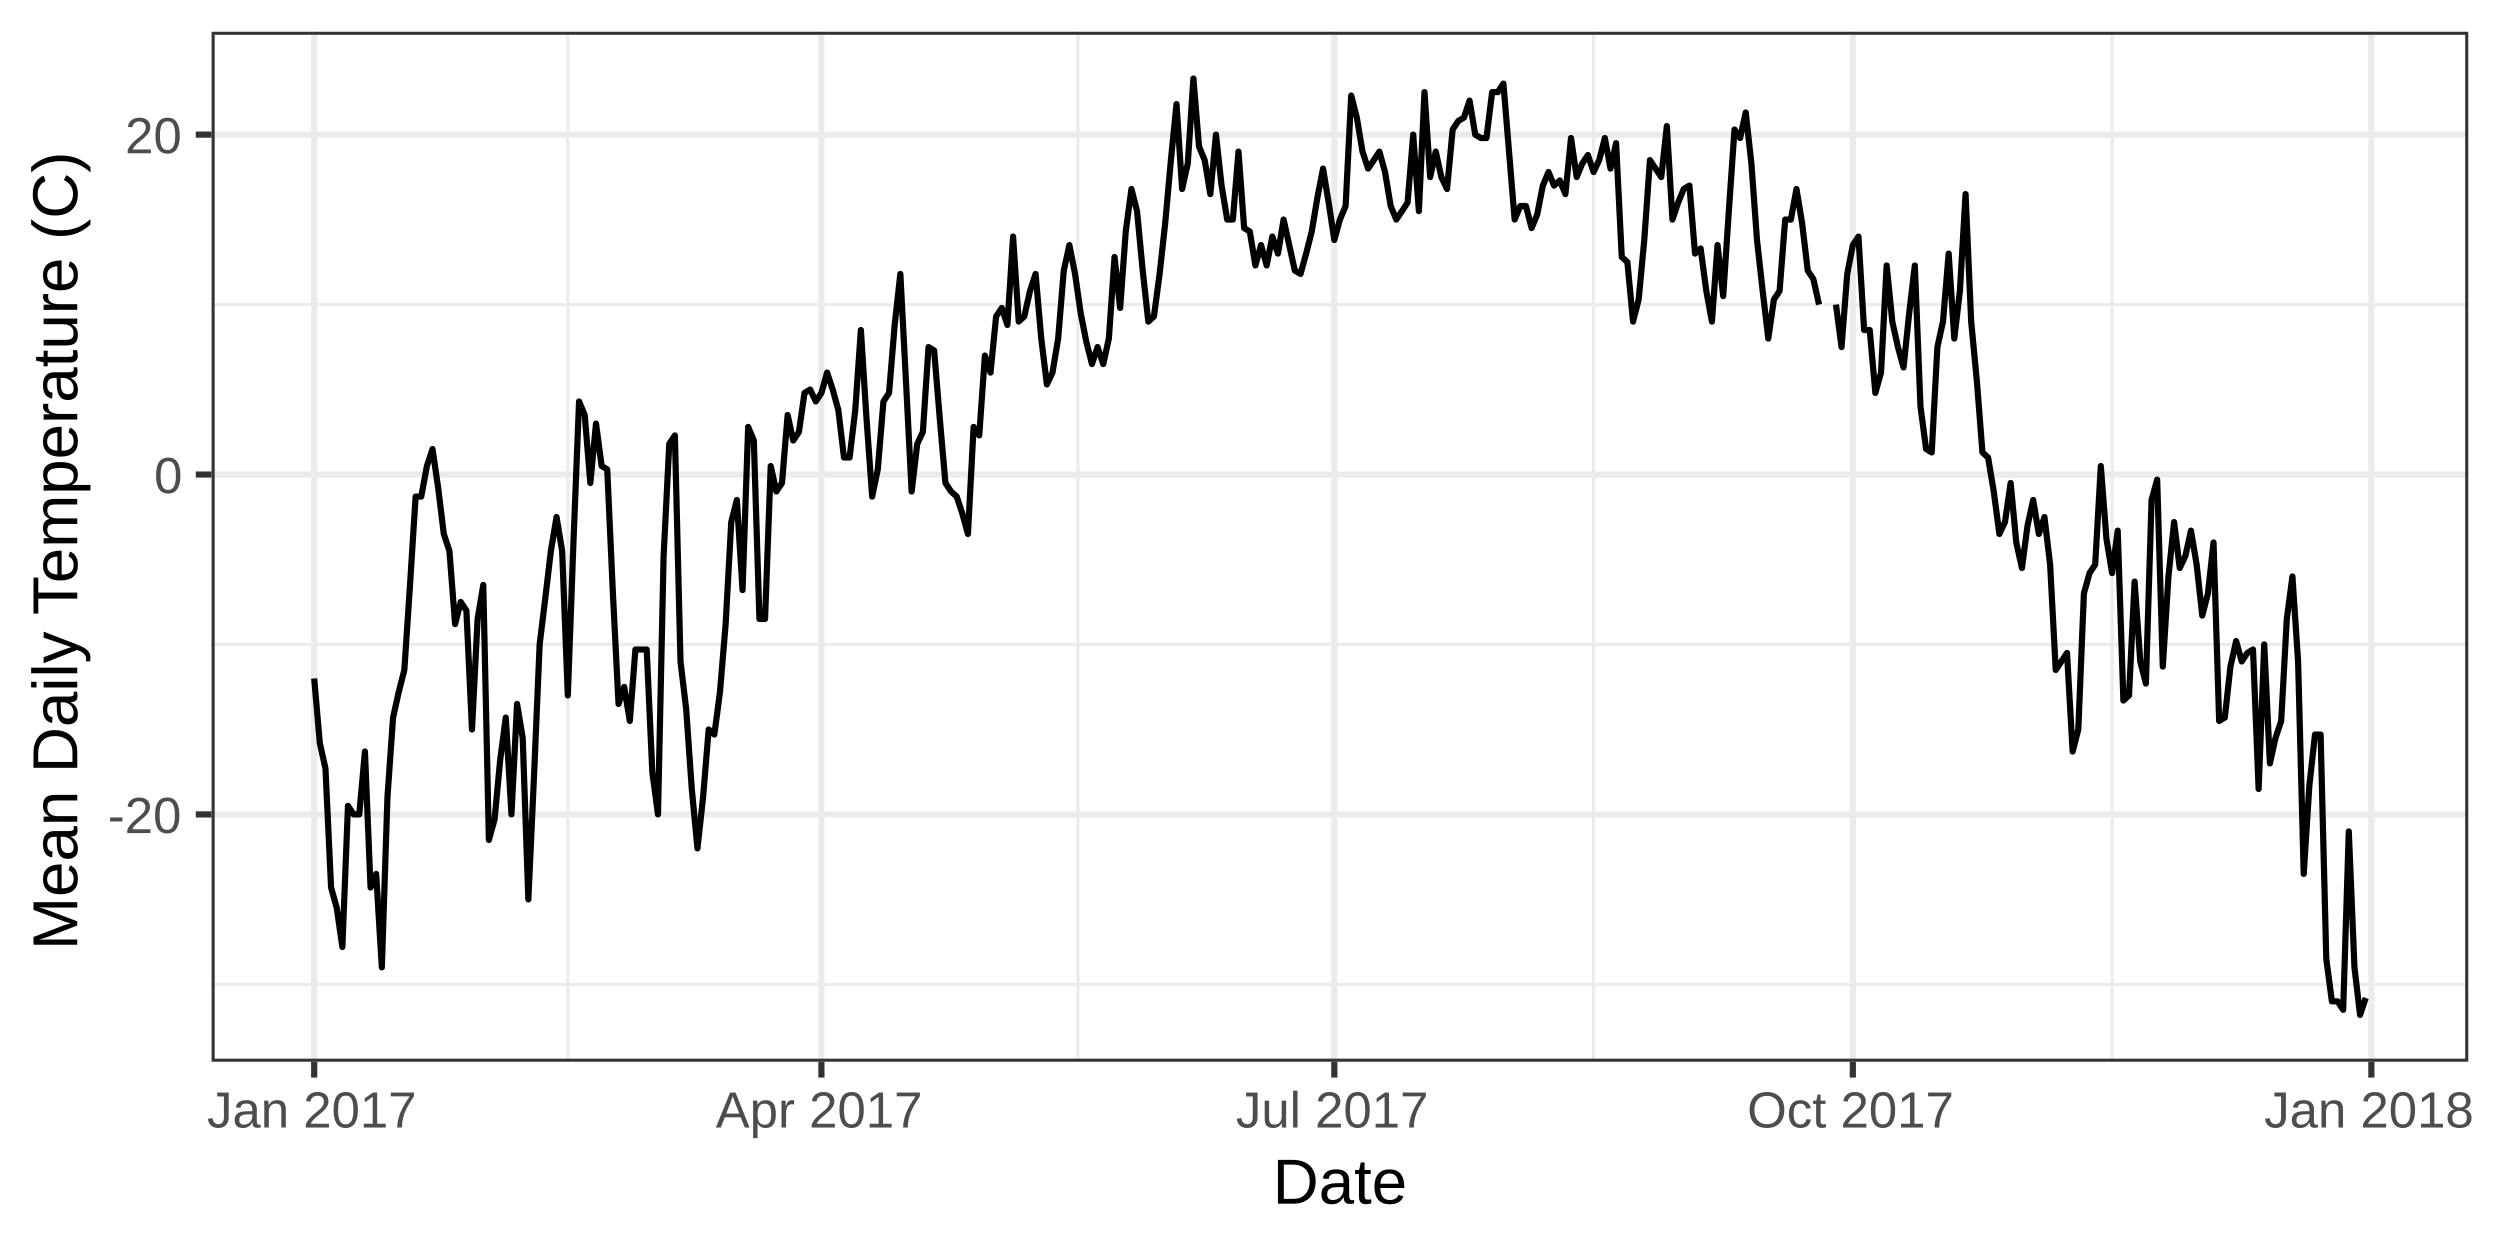
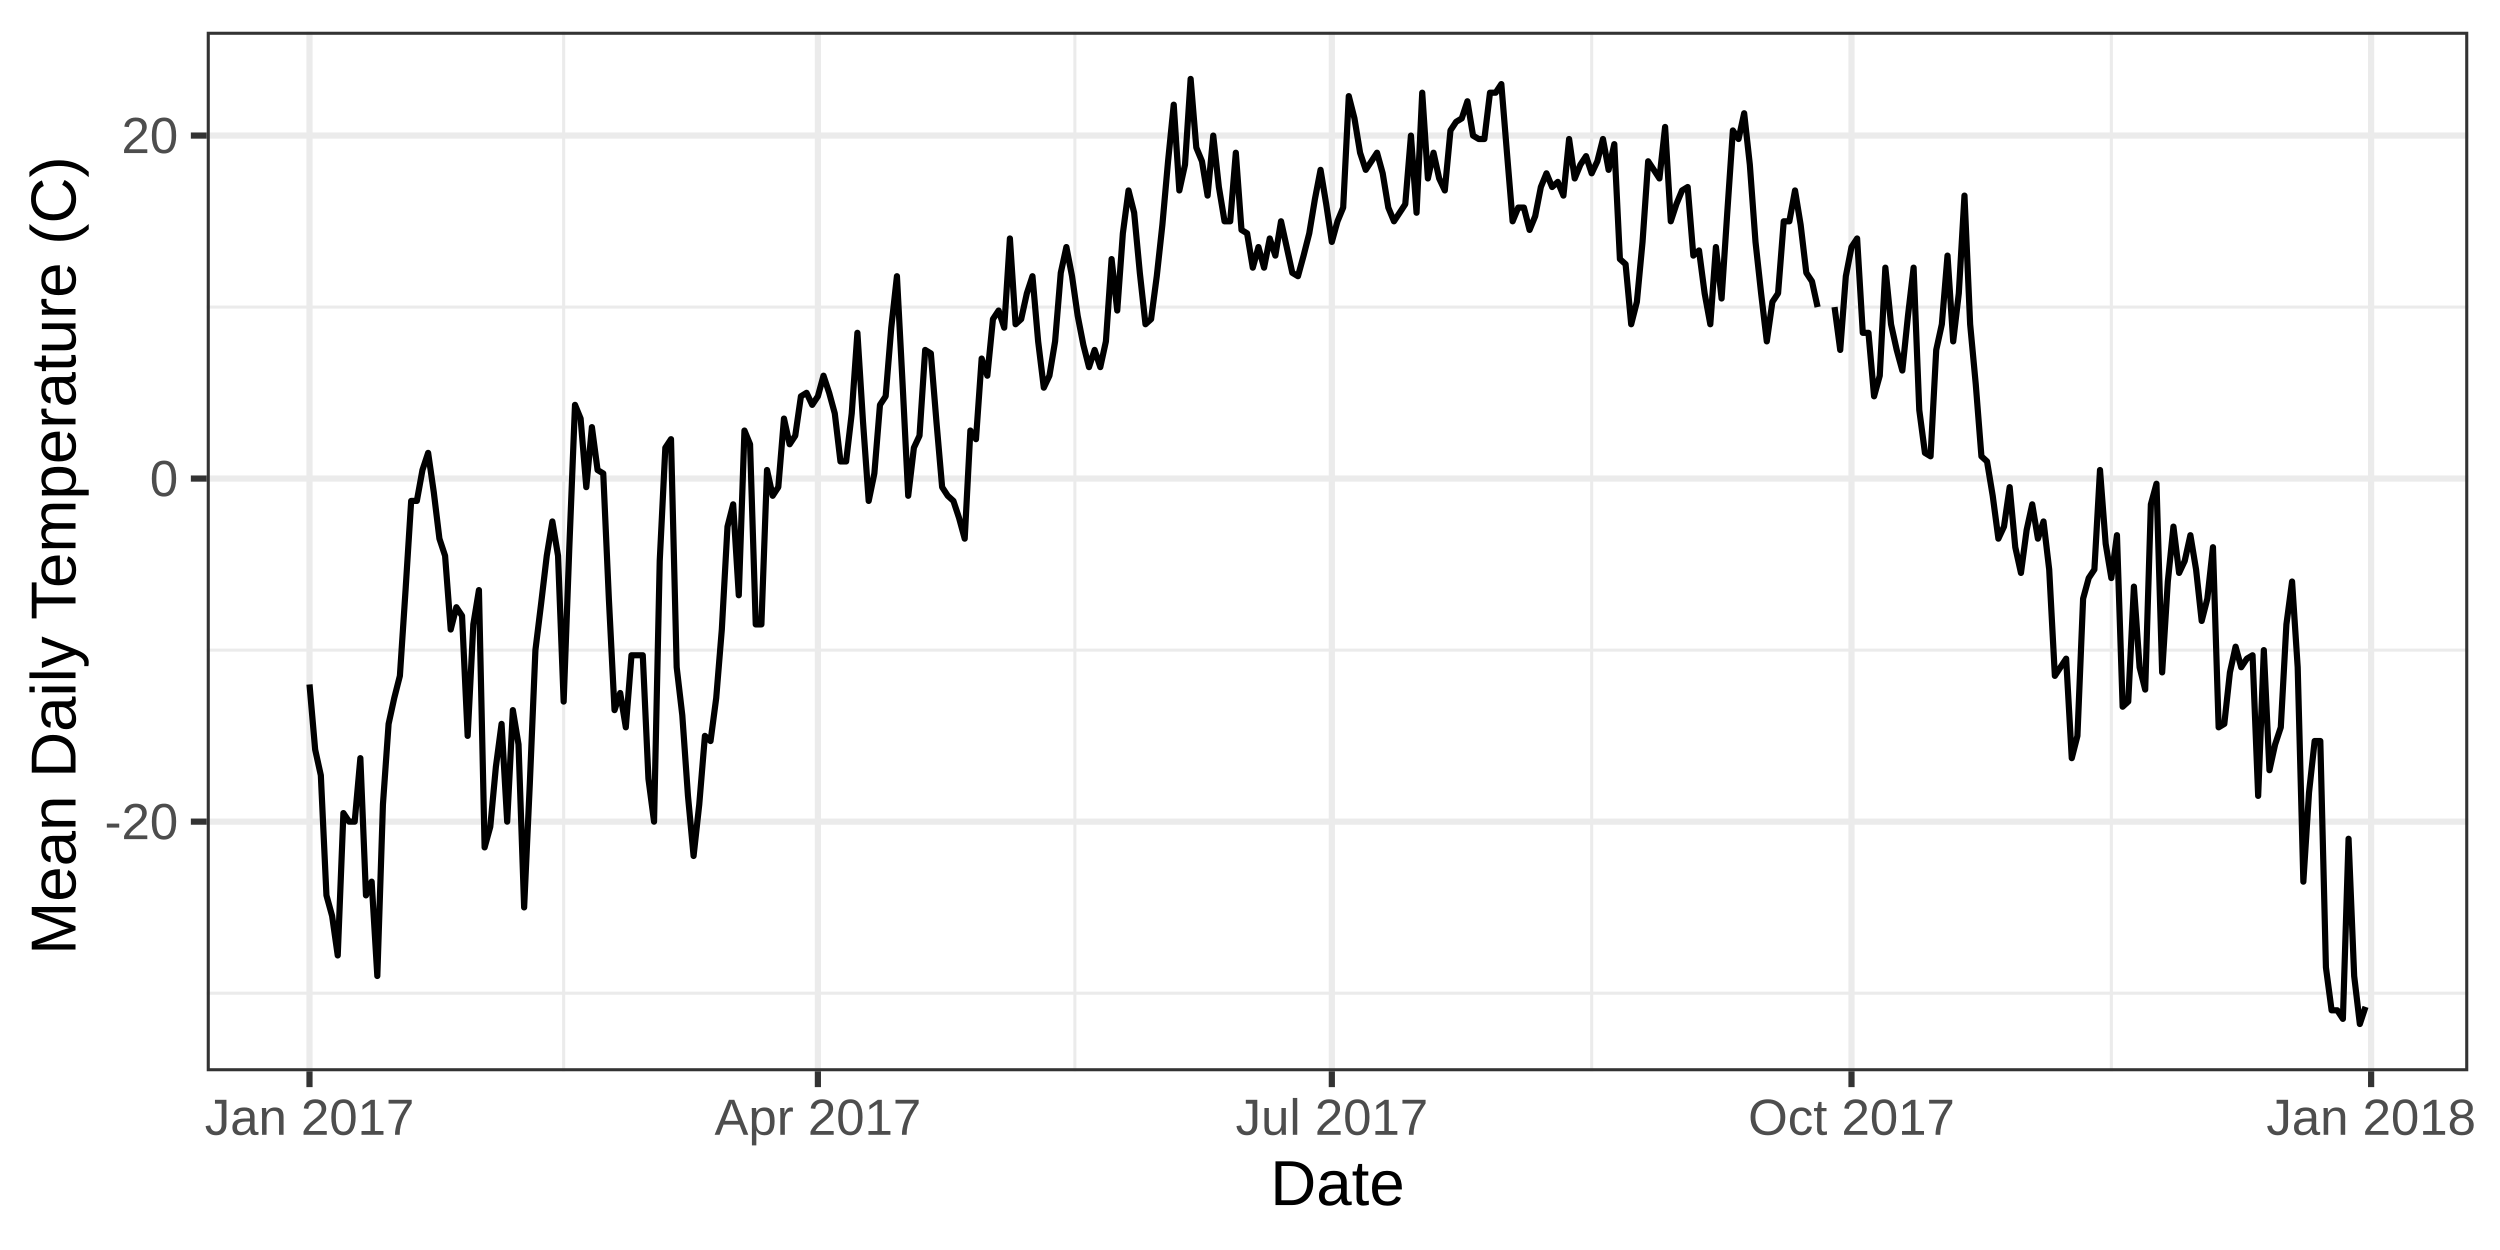
<svg xmlns="http://www.w3.org/2000/svg" viewBox="0 0 432.00 216.00">
  <defs>
    <style type="text/css">
-     line, polyline, path, rect, circle {
+     line, polyline, polygon, path, rect, circle {
      fill: none;
      stroke: #000000;
      stroke-linecap: round;
      stroke-linejoin: round;
      stroke-miterlimit: 10.00;
    }
  </style>
  </defs>
  <rect width="100%" height="100%" style="stroke: none; fill: #FFFFFF;" />
  <rect x="0.00" y="0.00" width="432.00" height="216.00" style="stroke-width: 1.07; stroke: #FFFFFF; fill: #FFFFFF;" />
  <defs>
-     <clipPath id="cpMzYuNTY0N3w0MjYuNTIxfDE4My40NzR8NS40Nzk0NQ==">
-       <rect x="36.56" y="5.48" width="389.96" height="177.99" />
+     <clipPath id="cpMzUuNzJ8NDI2LjUyfDE4NS4xMnw1LjQ4">
+       <rect x="35.72" y="5.48" width="390.80" height="179.64" />
    </clipPath>
  </defs>
-   <rect x="36.56" y="5.48" width="389.96" height="177.99" style="stroke-width: 1.07; stroke: none; fill: #FFFFFF;" clip-path="url(#cpMzYuNTY0N3w0MjYuNTIxfDE4My40NzR8NS40Nzk0NQ==)" />
-   <polyline points="36.56,170.10 426.52,170.10 " style="stroke-width: 0.53; stroke: #EBEBEB; stroke-linecap: butt;" clip-path="url(#cpMzYuNTY0N3w0MjYuNTIxfDE4My40NzR8NS40Nzk0NQ==)" />
-   <polyline points="36.56,111.36 426.52,111.36 " style="stroke-width: 0.53; stroke: #EBEBEB; stroke-linecap: butt;" clip-path="url(#cpMzYuNTY0N3w0MjYuNTIxfDE4My40NzR8NS40Nzk0NQ==)" />
-   <polyline points="36.56,52.63 426.52,52.63 " style="stroke-width: 0.53; stroke: #EBEBEB; stroke-linecap: butt;" clip-path="url(#cpMzYuNTY0N3w0MjYuNTIxfDE4My40NzR8NS40Nzk0NQ==)" />
-   <polyline points="98.12,183.47 98.12,5.48 " style="stroke-width: 0.53; stroke: #EBEBEB; stroke-linecap: butt;" clip-path="url(#cpMzYuNTY0N3w0MjYuNTIxfDE4My40NzR8NS40Nzk0NQ==)" />
-   <polyline points="186.26,183.47 186.26,5.48 " style="stroke-width: 0.53; stroke: #EBEBEB; stroke-linecap: butt;" clip-path="url(#cpMzYuNTY0N3w0MjYuNTIxfDE4My40NzR8NS40Nzk0NQ==)" />
-   <polyline points="275.37,183.47 275.37,5.48 " style="stroke-width: 0.53; stroke: #EBEBEB; stroke-linecap: butt;" clip-path="url(#cpMzYuNTY0N3w0MjYuNTIxfDE4My40NzR8NS40Nzk0NQ==)" />
-   <polyline points="364.97,183.47 364.97,5.48 " style="stroke-width: 0.53; stroke: #EBEBEB; stroke-linecap: butt;" clip-path="url(#cpMzYuNTY0N3w0MjYuNTIxfDE4My40NzR8NS40Nzk0NQ==)" />
-   <polyline points="36.56,140.73 426.52,140.73 " style="stroke-width: 1.07; stroke: #EBEBEB; stroke-linecap: butt;" clip-path="url(#cpMzYuNTY0N3w0MjYuNTIxfDE4My40NzR8NS40Nzk0NQ==)" />
-   <polyline points="36.56,82.00 426.52,82.00 " style="stroke-width: 1.07; stroke: #EBEBEB; stroke-linecap: butt;" clip-path="url(#cpMzYuNTY0N3w0MjYuNTIxfDE4My40NzR8NS40Nzk0NQ==)" />
-   <polyline points="36.56,23.26 426.52,23.26 " style="stroke-width: 1.07; stroke: #EBEBEB; stroke-linecap: butt;" clip-path="url(#cpMzYuNTY0N3w0MjYuNTIxfDE4My40NzR8NS40Nzk0NQ==)" />
-   <polyline points="54.29,183.47 54.29,5.48 " style="stroke-width: 1.07; stroke: #EBEBEB; stroke-linecap: butt;" clip-path="url(#cpMzYuNTY0N3w0MjYuNTIxfDE4My40NzR8NS40Nzk0NQ==)" />
-   <polyline points="141.94,183.47 141.94,5.48 " style="stroke-width: 1.07; stroke: #EBEBEB; stroke-linecap: butt;" clip-path="url(#cpMzYuNTY0N3w0MjYuNTIxfDE4My40NzR8NS40Nzk0NQ==)" />
-   <polyline points="230.57,183.47 230.57,5.48 " style="stroke-width: 1.07; stroke: #EBEBEB; stroke-linecap: butt;" clip-path="url(#cpMzYuNTY0N3w0MjYuNTIxfDE4My40NzR8NS40Nzk0NQ==)" />
-   <polyline points="320.17,183.47 320.17,5.48 " style="stroke-width: 1.07; stroke: #EBEBEB; stroke-linecap: butt;" clip-path="url(#cpMzYuNTY0N3w0MjYuNTIxfDE4My40NzR8NS40Nzk0NQ==)" />
-   <polyline points="409.77,183.47 409.77,5.48 " style="stroke-width: 1.07; stroke: #EBEBEB; stroke-linecap: butt;" clip-path="url(#cpMzYuNTY0N3w0MjYuNTIxfDE4My40NzR8NS40Nzk0NQ==)" />
-   <polyline points="54.29,117.24 55.26,128.40 56.24,132.80 57.21,153.36 58.19,156.88 59.16,163.64 60.13,139.26 61.11,140.73 62.08,140.73 63.06,129.86 64.03,153.36 65.00,151.01 65.98,167.16 66.95,137.79 67.92,123.99 68.90,119.59 69.87,115.77 70.85,101.08 71.82,85.81 72.79,85.81 73.77,80.53 74.74,77.59 75.72,84.35 76.69,92.27 77.66,95.21 78.64,107.84 79.61,104.02 80.59,105.49 81.56,126.05 82.53,106.96 83.51,101.08 84.48,145.14 85.46,141.61 86.43,131.33 87.40,123.99 88.38,140.73 89.35,121.64 90.32,127.52 91.30,155.41 92.27,134.27 93.25,111.36 94.22,103.43 95.19,95.21 96.17,89.34 97.14,95.21 98.12,120.17 99.09,93.74 100.06,69.37 101.04,71.72 102.01,83.46 102.99,73.19 103.96,80.53 104.93,81.11 105.91,102.55 106.88,121.64 107.86,118.70 108.83,124.58 109.80,112.24 110.78,112.24 111.75,112.24 112.72,133.39 113.70,140.73 114.67,96.09 115.65,76.71 116.62,75.24 117.59,114.30 118.57,122.52 119.54,136.33 120.52,146.60 121.49,137.79 122.46,126.05 123.44,126.93 124.41,119.59 125.39,107.84 126.36,90.22 127.33,86.40 128.31,101.97 129.28,73.77 130.26,76.12 131.23,106.96 132.20,106.96 133.18,80.53 134.15,84.93 135.13,83.46 136.10,71.72 137.07,76.12 138.05,74.65 139.02,67.90 139.99,67.31 140.97,69.37 141.94,67.90 142.92,64.38 143.89,67.31 144.86,70.84 145.84,79.06 146.81,79.06 147.79,70.84 148.76,57.03 149.73,72.30 150.71,85.81 151.68,81.11 152.66,69.37 153.63,67.90 154.60,56.15 155.58,47.34 156.55,65.84 157.53,84.93 158.50,76.71 159.47,74.65 160.45,59.97 161.42,60.56 162.39,72.30 163.37,83.46 164.34,84.93 165.32,85.81 166.29,88.75 167.26,92.27 168.24,73.77 169.21,75.24 170.19,61.44 171.16,64.38 172.13,54.68 173.11,53.22 174.08,56.15 175.06,40.88 176.03,55.57 177.00,54.68 177.98,50.28 178.95,47.34 179.93,58.50 180.90,66.43 181.87,64.38 182.85,58.50 183.82,46.76 184.79,42.35 185.77,47.34 186.74,54.10 187.72,59.09 188.69,62.91 189.66,59.97 190.64,62.91 191.61,58.50 192.59,44.41 193.56,53.22 194.53,40.00 195.51,32.66 196.48,36.48 197.46,46.76 198.43,55.57 199.40,54.68 200.38,47.34 201.35,38.53 202.33,27.67 203.30,17.98 204.27,32.66 205.25,28.25 206.22,13.57 207.19,25.32 208.17,27.67 209.14,33.54 210.12,23.26 211.09,32.07 212.06,37.94 213.04,37.94 214.01,26.20 214.99,39.41 215.96,40.00 216.93,45.87 217.91,42.35 218.88,45.87 219.86,40.88 220.83,43.82 221.80,37.94 222.78,42.35 223.75,46.76 224.73,47.34 225.70,43.82 226.67,40.00 227.65,34.13 228.62,29.13 229.59,35.01 230.57,41.47 231.54,37.94 232.52,35.60 233.49,16.51 234.46,20.32 235.44,26.20 236.41,29.13 237.39,27.67 238.36,26.20 239.33,29.72 240.31,35.60 241.28,37.94 242.26,36.48 243.23,35.01 244.20,23.26 245.18,36.48 246.15,15.92 247.13,30.60 248.10,26.20 249.07,30.60 250.05,32.66 251.02,22.38 251.99,20.91 252.97,20.32 253.94,17.39 254.92,23.26 255.89,23.85 256.86,23.85 257.84,15.92 258.81,15.92 259.79,14.45 260.76,26.20 261.73,37.94 262.71,35.60 263.68,35.60 264.66,39.41 265.63,37.06 266.60,32.07 267.58,29.72 268.55,32.07 269.53,31.19 270.50,33.54 271.47,23.85 272.45,30.60 273.42,28.25 274.39,26.79 275.37,29.72 276.34,27.67 277.32,23.85 278.29,29.13 279.26,24.73 280.24,44.41 281.21,45.29 282.19,55.57 283.16,51.75 284.13,41.47 285.11,27.67 286.08,29.13 287.06,30.60 288.03,21.79 289.00,37.94 289.98,35.01 290.95,32.66 291.93,32.07 292.90,43.82 293.87,42.94 294.85,50.28 295.82,55.57 296.79,42.35 297.77,51.16 298.74,36.48 299.72,22.38 300.69,23.85 301.66,19.44 302.64,28.25 303.61,41.47 304.59,50.28 305.56,58.50 306.53,51.75 307.51,50.28 308.48,37.94 309.46,37.94 310.43,32.66 311.40,38.53 312.38,46.76 313.35,48.22 314.33,52.63 " style="stroke-width: 1.07; stroke-linecap: butt;" clip-path="url(#cpMzYuNTY0N3w0MjYuNTIxfDE4My40NzR8NS40Nzk0NQ==)" />
-   <polyline points="317.25,52.63 318.22,59.97 319.20,47.34 320.17,42.35 321.14,40.88 322.12,57.03 323.09,57.03 324.06,67.90 325.04,64.38 326.01,45.87 326.99,55.57 327.96,59.97 328.93,63.49 329.91,54.10 330.88,45.87 331.86,70.25 332.83,77.59 333.80,78.18 334.78,59.97 335.75,55.57 336.73,43.82 337.70,58.50 338.67,50.28 339.65,33.54 340.62,55.57 341.60,65.84 342.57,78.18 343.54,79.06 344.52,84.93 345.49,92.27 346.46,90.22 347.44,83.46 348.41,93.74 349.39,98.15 350.36,90.81 351.33,86.40 352.31,92.27 353.28,89.34 354.26,97.56 355.23,115.77 356.20,114.30 357.18,112.83 358.15,129.86 359.13,126.05 360.10,102.55 361.07,99.03 362.05,97.56 363.02,80.53 364.00,93.16 364.97,99.03 365.94,91.69 366.92,121.05 367.89,120.17 368.86,100.50 369.84,114.30 370.81,118.12 371.79,86.40 372.76,82.88 373.73,115.18 374.71,99.62 375.68,90.22 376.66,98.15 377.63,96.09 378.60,91.69 379.58,97.56 380.55,106.37 381.53,102.55 382.50,93.74 383.47,124.58 384.45,123.99 385.42,115.18 386.40,110.78 387.37,114.30 388.34,112.83 389.32,112.24 390.29,136.33 391.26,111.36 392.24,131.92 393.21,127.52 394.19,124.58 395.16,106.96 396.13,99.62 397.11,114.30 398.08,151.01 399.06,135.74 400.03,126.93 401.00,126.93 401.98,165.69 402.95,173.03 403.93,173.03 404.90,174.50 405.87,143.67 406.85,167.16 407.82,175.38 408.80,172.45 " style="stroke-width: 1.07; stroke-linecap: butt;" clip-path="url(#cpMzYuNTY0N3w0MjYuNTIxfDE4My40NzR8NS40Nzk0NQ==)" />
-   <rect x="36.56" y="5.48" width="389.96" height="177.99" style="stroke-width: 1.07; stroke: #333333;" clip-path="url(#cpMzYuNTY0N3w0MjYuNTIxfDE4My40NzR8NS40Nzk0NQ==)" />
+   <rect x="35.72" y="5.48" width="390.80" height="179.64" style="stroke-width: 1.07; stroke: none; fill: #FFFFFF;" clip-path="url(#cpMzUuNzJ8NDI2LjUyfDE4NS4xMnw1LjQ4)" />
+   <polyline points="35.72,171.62 426.52,171.62 " style="stroke-width: 0.53; stroke: #EBEBEB; stroke-linecap: butt;" clip-path="url(#cpMzUuNzJ8NDI2LjUyfDE4NS4xMnw1LjQ4)" />
+   <polyline points="35.72,112.34 426.52,112.34 " style="stroke-width: 0.53; stroke: #EBEBEB; stroke-linecap: butt;" clip-path="url(#cpMzUuNzJ8NDI2LjUyfDE4NS4xMnw1LjQ4)" />
+   <polyline points="35.72,53.06 426.52,53.06 " style="stroke-width: 0.53; stroke: #EBEBEB; stroke-linecap: butt;" clip-path="url(#cpMzUuNzJ8NDI2LjUyfDE4NS4xMnw1LjQ4)" />
+   <polyline points="97.40,185.12 97.40,5.48 " style="stroke-width: 0.53; stroke: #EBEBEB; stroke-linecap: butt;" clip-path="url(#cpMzUuNzJ8NDI2LjUyfDE4NS4xMnw1LjQ4)" />
+   <polyline points="185.74,185.12 185.74,5.48 " style="stroke-width: 0.53; stroke: #EBEBEB; stroke-linecap: butt;" clip-path="url(#cpMzUuNzJ8NDI2LjUyfDE4NS4xMnw1LjQ4)" />
+   <polyline points="275.04,185.12 275.04,5.48 " style="stroke-width: 0.53; stroke: #EBEBEB; stroke-linecap: butt;" clip-path="url(#cpMzUuNzJ8NDI2LjUyfDE4NS4xMnw1LjQ4)" />
+   <polyline points="364.84,185.12 364.84,5.48 " style="stroke-width: 0.53; stroke: #EBEBEB; stroke-linecap: butt;" clip-path="url(#cpMzUuNzJ8NDI2LjUyfDE4NS4xMnw1LjQ4)" />
+   <polyline points="35.72,141.98 426.52,141.98 " style="stroke-width: 1.07; stroke: #EBEBEB; stroke-linecap: butt;" clip-path="url(#cpMzUuNzJ8NDI2LjUyfDE4NS4xMnw1LjQ4)" />
+   <polyline points="35.72,82.70 426.52,82.70 " style="stroke-width: 1.07; stroke: #EBEBEB; stroke-linecap: butt;" clip-path="url(#cpMzUuNzJ8NDI2LjUyfDE4NS4xMnw1LjQ4)" />
+   <polyline points="35.72,23.43 426.52,23.43 " style="stroke-width: 1.07; stroke: #EBEBEB; stroke-linecap: butt;" clip-path="url(#cpMzUuNzJ8NDI2LjUyfDE4NS4xMnw1LjQ4)" />
+   <polyline points="53.48,185.12 53.48,5.48 " style="stroke-width: 1.07; stroke: #EBEBEB; stroke-linecap: butt;" clip-path="url(#cpMzUuNzJ8NDI2LjUyfDE4NS4xMnw1LjQ4)" />
+   <polyline points="141.33,185.12 141.33,5.48 " style="stroke-width: 1.07; stroke: #EBEBEB; stroke-linecap: butt;" clip-path="url(#cpMzUuNzJ8NDI2LjUyfDE4NS4xMnw1LjQ4)" />
+   <polyline points="230.14,185.12 230.14,5.48 " style="stroke-width: 1.07; stroke: #EBEBEB; stroke-linecap: butt;" clip-path="url(#cpMzUuNzJ8NDI2LjUyfDE4NS4xMnw1LjQ4)" />
+   <polyline points="319.94,185.12 319.94,5.48 " style="stroke-width: 1.07; stroke: #EBEBEB; stroke-linecap: butt;" clip-path="url(#cpMzUuNzJ8NDI2LjUyfDE4NS4xMnw1LjQ4)" />
+   <polyline points="409.73,185.12 409.73,5.48 " style="stroke-width: 1.07; stroke: #EBEBEB; stroke-linecap: butt;" clip-path="url(#cpMzUuNzJ8NDI2LjUyfDE4NS4xMnw1LjQ4)" />
+   <polyline points="53.48,118.27 54.46,129.53 55.44,133.98 56.41,154.72 57.39,158.28 58.36,165.10 59.34,140.50 60.32,141.98 61.29,141.98 62.27,131.01 63.24,154.72 64.22,152.35 65.20,168.65 66.17,139.02 67.15,125.09 68.12,120.64 69.10,116.79 70.08,101.97 71.05,86.56 72.03,86.56 73.00,81.22 73.98,78.26 74.96,85.07 75.93,93.08 76.91,96.04 77.88,108.78 78.86,104.93 79.84,106.41 80.81,127.16 81.79,107.90 82.76,101.97 83.74,146.43 84.72,142.87 85.69,132.50 86.67,125.09 87.64,141.98 88.62,122.71 89.60,128.64 90.57,156.80 91.55,135.46 92.52,112.34 93.50,104.34 94.48,96.04 95.45,90.11 96.43,96.04 97.40,121.23 98.38,94.56 99.36,69.96 100.33,72.33 101.31,84.18 102.28,73.81 103.26,81.22 104.24,81.81 105.21,103.45 106.19,122.71 107.17,119.75 108.14,125.68 109.12,113.23 110.09,113.23 111.07,113.23 112.05,134.57 113.02,141.98 114.00,96.93 114.97,77.37 115.95,75.89 116.93,115.30 117.90,123.60 118.88,137.53 119.85,147.91 120.83,139.02 121.81,127.16 122.78,128.05 123.76,120.64 124.73,108.78 125.71,91.00 126.69,87.15 127.66,102.86 128.64,74.40 129.61,76.77 130.59,107.90 131.57,107.90 132.54,81.22 133.52,85.67 134.49,84.18 135.47,72.33 136.45,76.77 137.42,75.29 138.40,68.48 139.37,67.88 140.35,69.96 141.33,68.48 142.30,64.92 143.28,67.88 144.25,71.44 145.23,79.74 146.21,79.74 147.18,71.44 148.16,57.51 149.13,72.92 150.11,86.56 151.09,81.81 152.06,69.96 153.04,68.48 154.01,56.62 154.99,47.73 155.97,66.40 156.94,85.67 157.92,77.37 158.89,75.29 159.87,60.47 160.85,61.07 161.82,72.92 162.80,84.18 163.77,85.67 164.75,86.56 165.73,89.52 166.70,93.08 167.68,74.40 168.65,75.89 169.63,61.96 170.61,64.92 171.58,55.14 172.56,53.66 173.53,56.62 174.51,41.21 175.49,56.03 176.46,55.14 177.44,50.69 178.41,47.73 179.39,58.99 180.37,66.99 181.34,64.92 182.32,58.99 183.30,47.14 184.27,42.69 185.25,47.73 186.22,54.55 187.20,59.58 188.18,63.44 189.15,60.47 190.13,63.44 191.10,58.99 192.08,44.77 193.06,53.66 194.03,40.32 195.01,32.91 195.98,36.76 196.96,47.14 197.94,56.03 198.91,55.14 199.89,47.73 200.86,38.84 201.84,27.87 202.82,18.09 203.79,32.91 204.77,28.46 205.74,13.64 206.72,25.50 207.70,27.87 208.67,33.80 209.65,23.43 210.62,32.32 211.60,38.24 212.58,38.24 213.55,26.39 214.53,39.73 215.50,40.32 216.48,46.25 217.46,42.69 218.43,46.25 219.41,41.21 220.38,44.17 221.36,38.24 222.34,42.69 223.31,47.14 224.29,47.73 225.26,44.17 226.24,40.32 227.22,34.39 228.19,29.35 229.17,35.28 230.14,41.80 231.12,38.24 232.10,35.87 233.07,16.61 234.05,20.46 235.02,26.39 236.00,29.35 236.98,27.87 237.95,26.39 238.93,29.95 239.90,35.87 240.88,38.24 241.86,36.76 242.83,35.28 243.81,23.43 244.78,36.76 245.76,16.02 246.74,30.84 247.71,26.39 248.69,30.84 249.66,32.91 250.64,22.54 251.62,21.05 252.59,20.46 253.57,17.50 254.54,23.43 255.52,24.02 256.50,24.02 257.47,16.02 258.45,16.02 259.43,14.53 260.40,26.39 261.38,38.24 262.35,35.87 263.33,35.87 264.31,39.73 265.28,37.36 266.26,32.32 267.23,29.95 268.21,32.32 269.19,31.43 270.16,33.80 271.14,24.02 272.11,30.84 273.09,28.46 274.07,26.98 275.04,29.95 276.02,27.87 276.99,24.02 277.97,29.35 278.95,24.91 279.92,44.77 280.90,45.65 281.87,56.03 282.85,52.17 283.83,41.80 284.80,27.87 285.78,29.35 286.75,30.84 287.73,21.94 288.71,38.24 289.68,35.28 290.66,32.91 291.63,32.32 292.61,44.17 293.59,43.28 294.56,50.69 295.54,56.03 296.51,42.69 297.49,51.58 298.47,36.76 299.44,22.54 300.42,24.02 301.39,19.57 302.37,28.46 303.35,41.80 304.32,50.69 305.30,58.99 306.27,52.17 307.25,50.69 308.23,38.24 309.20,38.24 310.18,32.91 311.15,38.84 312.13,47.14 313.11,48.62 314.08,53.06 " style="stroke-width: 1.07; stroke-linecap: butt;" clip-path="url(#cpMzUuNzJ8NDI2LjUyfDE4NS4xMnw1LjQ4)" />
+   <polyline points="317.01,53.06 317.99,60.47 318.96,47.73 319.94,42.69 320.91,41.21 321.89,57.51 322.87,57.51 323.84,68.48 324.82,64.92 325.79,46.25 326.77,56.03 327.75,60.47 328.72,64.03 329.70,54.55 330.67,46.25 331.65,70.85 332.63,78.26 333.60,78.85 334.58,60.47 335.55,56.03 336.53,44.17 337.51,58.99 338.48,50.69 339.46,33.80 340.44,56.03 341.41,66.40 342.39,78.85 343.36,79.74 344.34,85.67 345.32,93.08 346.29,91.00 347.27,84.18 348.24,94.56 349.22,99.00 350.20,91.59 351.17,87.15 352.15,93.08 353.12,90.11 354.10,98.41 355.08,116.79 356.05,115.30 357.03,113.82 358.00,131.01 358.98,127.16 359.96,103.45 360.93,99.89 361.91,98.41 362.88,81.22 363.86,93.97 364.84,99.89 365.81,92.48 366.79,122.12 367.76,121.23 368.74,101.37 369.72,115.30 370.69,119.16 371.67,87.15 372.64,83.59 373.62,116.19 374.60,100.49 375.57,91.00 376.55,99.00 377.52,96.93 378.50,92.48 379.48,98.41 380.45,107.30 381.43,103.45 382.40,94.56 383.38,125.68 384.36,125.09 385.33,116.19 386.31,111.75 387.28,115.30 388.26,113.82 389.24,113.23 390.21,137.53 391.19,112.34 392.16,133.09 393.14,128.64 394.12,125.68 395.09,107.90 396.07,100.49 397.04,115.30 398.02,152.35 399.00,136.94 399.97,128.05 400.95,128.05 401.92,167.17 402.90,174.58 403.88,174.58 404.85,176.06 405.83,144.94 406.80,168.65 407.78,176.95 408.76,173.99 " style="stroke-width: 1.07; stroke-linecap: butt;" clip-path="url(#cpMzUuNzJ8NDI2LjUyfDE4NS4xMnw1LjQ4)" />
+   <rect x="35.72" y="5.48" width="390.80" height="179.64" style="stroke-width: 1.07; stroke: #333333;" clip-path="url(#cpMzUuNzJ8NDI2LjUyfDE4NS4xMnw1LjQ4)" />
  <defs>
-     <clipPath id="cpMHw0MzJ8MjE2fDA=">
+     <clipPath id="cpMC4wMHw0MzIuMDB8MjE2LjAwfDAuMDA=">
      <rect x="0.00" y="0.00" width="432.00" height="216.00" />
    </clipPath>
  </defs>
-   <g clip-path="url(#cpMHw0MzJ8MjE2fDA=)">
-     <text x="18.63" y="143.95" style="font-size: 8.80px; fill: #4D4D4D; font-family: Arial;" textLength="13.01px" lengthAdjust="spacingAndGlyphs">-20</text>
+   <g clip-path="url(#cpMC4wMHw0MzIuMDB8MjE2LjAwfDAuMDA=)">
+     <text x="18.07" y="145.01" style="font-size: 8.80px; fill: #4D4D4D; font-family: Arimo;" textLength="12.72px" lengthAdjust="spacingAndGlyphs">-20</text>
  </g>
-   <g clip-path="url(#cpMHw0MzJ8MjE2fDA=)">
-     <text x="26.63" y="85.21" style="font-size: 8.80px; fill: #4D4D4D; font-family: Arial;" textLength="5.01px" lengthAdjust="spacingAndGlyphs">0</text>
+   <g clip-path="url(#cpMC4wMHw0MzIuMDB8MjE2LjAwfDAuMDA=)">
+     <text x="25.89" y="85.73" style="font-size: 8.80px; fill: #4D4D4D; font-family: Arimo;" textLength="4.89px" lengthAdjust="spacingAndGlyphs">0</text>
  </g>
-   <g clip-path="url(#cpMHw0MzJ8MjE2fDA=)">
-     <text x="21.62" y="26.48" style="font-size: 8.80px; fill: #4D4D4D; font-family: Arial;" textLength="10.01px" lengthAdjust="spacingAndGlyphs">20</text>
+   <g clip-path="url(#cpMC4wMHw0MzIuMDB8MjE2LjAwfDAuMDA=)">
+     <text x="21.00" y="26.45" style="font-size: 8.80px; fill: #4D4D4D; font-family: Arimo;" textLength="9.79px" lengthAdjust="spacingAndGlyphs">20</text>
  </g>
-   <polyline points="33.83,140.73 36.56,140.73 " style="stroke-width: 1.07; stroke: #333333; stroke-linecap: butt;" clip-path="url(#cpMHw0MzJ8MjE2fDA=)" />
-   <polyline points="33.83,82.00 36.56,82.00 " style="stroke-width: 1.07; stroke: #333333; stroke-linecap: butt;" clip-path="url(#cpMHw0MzJ8MjE2fDA=)" />
-   <polyline points="33.83,23.26 36.56,23.26 " style="stroke-width: 1.07; stroke: #333333; stroke-linecap: butt;" clip-path="url(#cpMHw0MzJ8MjE2fDA=)" />
-   <polyline points="54.29,186.21 54.29,183.47 " style="stroke-width: 1.07; stroke: #333333; stroke-linecap: butt;" clip-path="url(#cpMHw0MzJ8MjE2fDA=)" />
-   <polyline points="141.94,186.21 141.94,183.47 " style="stroke-width: 1.07; stroke: #333333; stroke-linecap: butt;" clip-path="url(#cpMHw0MzJ8MjE2fDA=)" />
-   <polyline points="230.57,186.21 230.57,183.47 " style="stroke-width: 1.07; stroke: #333333; stroke-linecap: butt;" clip-path="url(#cpMHw0MzJ8MjE2fDA=)" />
-   <polyline points="320.17,186.21 320.17,183.47 " style="stroke-width: 1.07; stroke: #333333; stroke-linecap: butt;" clip-path="url(#cpMHw0MzJ8MjE2fDA=)" />
-   <polyline points="409.77,186.21 409.77,183.47 " style="stroke-width: 1.07; stroke: #333333; stroke-linecap: butt;" clip-path="url(#cpMHw0MzJ8MjE2fDA=)" />
-   <g clip-path="url(#cpMHw0MzJ8MjE2fDA=)">
-     <text x="35.77" y="194.84" style="font-size: 8.80px; fill: #4D4D4D; font-family: Arial;" textLength="37.03px" lengthAdjust="spacingAndGlyphs">Jan 2017</text>
+   <polyline points="32.98,141.98 35.72,141.98 " style="stroke-width: 1.07; stroke: #333333; stroke-linecap: butt;" clip-path="url(#cpMC4wMHw0MzIuMDB8MjE2LjAwfDAuMDA=)" />
+   <polyline points="32.98,82.70 35.72,82.70 " style="stroke-width: 1.07; stroke: #333333; stroke-linecap: butt;" clip-path="url(#cpMC4wMHw0MzIuMDB8MjE2LjAwfDAuMDA=)" />
+   <polyline points="32.98,23.43 35.72,23.43 " style="stroke-width: 1.07; stroke: #333333; stroke-linecap: butt;" clip-path="url(#cpMC4wMHw0MzIuMDB8MjE2LjAwfDAuMDA=)" />
+   <polyline points="53.48,187.86 53.48,185.12 " style="stroke-width: 1.07; stroke: #333333; stroke-linecap: butt;" clip-path="url(#cpMC4wMHw0MzIuMDB8MjE2LjAwfDAuMDA=)" />
+   <polyline points="141.33,187.86 141.33,185.12 " style="stroke-width: 1.07; stroke: #333333; stroke-linecap: butt;" clip-path="url(#cpMC4wMHw0MzIuMDB8MjE2LjAwfDAuMDA=)" />
+   <polyline points="230.14,187.86 230.14,185.12 " style="stroke-width: 1.07; stroke: #333333; stroke-linecap: butt;" clip-path="url(#cpMC4wMHw0MzIuMDB8MjE2LjAwfDAuMDA=)" />
+   <polyline points="319.94,187.86 319.94,185.12 " style="stroke-width: 1.07; stroke: #333333; stroke-linecap: butt;" clip-path="url(#cpMC4wMHw0MzIuMDB8MjE2LjAwfDAuMDA=)" />
+   <polyline points="409.73,187.86 409.73,185.12 " style="stroke-width: 1.07; stroke: #333333; stroke-linecap: butt;" clip-path="url(#cpMC4wMHw0MzIuMDB8MjE2LjAwfDAuMDA=)" />
+   <g clip-path="url(#cpMC4wMHw0MzIuMDB8MjE2LjAwfDAuMDA=)">
+     <text x="35.38" y="196.10" style="font-size: 8.80px; fill: #4D4D4D; font-family: Arimo;" textLength="36.21px" lengthAdjust="spacingAndGlyphs">Jan 2017</text>
  </g>
-   <g clip-path="url(#cpMHw0MzJ8MjE2fDA=)">
-     <text x="123.68" y="194.84" style="font-size: 8.80px; fill: #4D4D4D; font-family: Arial;" textLength="36.53px" lengthAdjust="spacingAndGlyphs">Apr 2017</text>
+   <g clip-path="url(#cpMC4wMHw0MzIuMDB8MjE2LjAwfDAuMDA=)">
+     <text x="123.47" y="196.10" style="font-size: 8.80px; fill: #4D4D4D; font-family: Arimo;" textLength="35.72px" lengthAdjust="spacingAndGlyphs">Apr 2017</text>
  </g>
-   <g clip-path="url(#cpMHw0MzJ8MjE2fDA=)">
-     <text x="213.56" y="194.84" style="font-size: 8.80px; fill: #4D4D4D; font-family: Arial;" textLength="34.03px" lengthAdjust="spacingAndGlyphs">Jul 2017</text>
+   <g clip-path="url(#cpMC4wMHw0MzIuMDB8MjE2LjAwfDAuMDA=)">
+     <text x="213.51" y="196.10" style="font-size: 8.80px; fill: #4D4D4D; font-family: Arimo;" textLength="33.27px" lengthAdjust="spacingAndGlyphs">Jul 2017</text>
  </g>
-   <g clip-path="url(#cpMHw0MzJ8MjE2fDA=)">
-     <text x="301.91" y="194.84" style="font-size: 8.80px; fill: #4D4D4D; font-family: Arial;" textLength="36.52px" lengthAdjust="spacingAndGlyphs">Oct 2017</text>
+   <g clip-path="url(#cpMC4wMHw0MzIuMDB8MjE2LjAwfDAuMDA=)">
+     <text x="302.08" y="196.10" style="font-size: 8.80px; fill: #4D4D4D; font-family: Arimo;" textLength="35.71px" lengthAdjust="spacingAndGlyphs">Oct 2017</text>
  </g>
-   <g clip-path="url(#cpMHw0MzJ8MjE2fDA=)">
-     <text x="391.25" y="194.84" style="font-size: 8.80px; fill: #4D4D4D; font-family: Arial;" textLength="37.03px" lengthAdjust="spacingAndGlyphs">Jan 2018</text>
+   <g clip-path="url(#cpMC4wMHw0MzIuMDB8MjE2LjAwfDAuMDA=)">
+     <text x="391.63" y="196.10" style="font-size: 8.80px; fill: #4D4D4D; font-family: Arimo;" textLength="36.21px" lengthAdjust="spacingAndGlyphs">Jan 2018</text>
  </g>
-   <g clip-path="url(#cpMHw0MzJ8MjE2fDA=)">
-     <text x="219.92" y="207.99" style="font-size: 11.00px; font-family: Arial;" textLength="23.24px" lengthAdjust="spacingAndGlyphs">Date</text>
+   <g clip-path="url(#cpMC4wMHw0MzIuMDB8MjE2LjAwfDAuMDA=)">
+     <text x="219.50" y="208.24" style="font-size: 11.00px; font-family: Arimo;" textLength="23.24px" lengthAdjust="spacingAndGlyphs">Date</text>
  </g>
-   <g clip-path="url(#cpMHw0MzJ8MjE2fDA=)">
-     <text transform="translate(13.35,164.16) rotate(-90)" style="font-size: 11.00px; font-family: Arial;" textLength="139.37px" lengthAdjust="spacingAndGlyphs">Mean Daily Temperature (C)</text>
+   <g clip-path="url(#cpMC4wMHw0MzIuMDB8MjE2LjAwfDAuMDA=)">
+     <text transform="translate(13.05,164.99) rotate(-90)" style="font-size: 11.00px; font-family: Arimo;" textLength="139.37px" lengthAdjust="spacingAndGlyphs">Mean Daily Temperature (C)</text>
  </g>
</svg>
